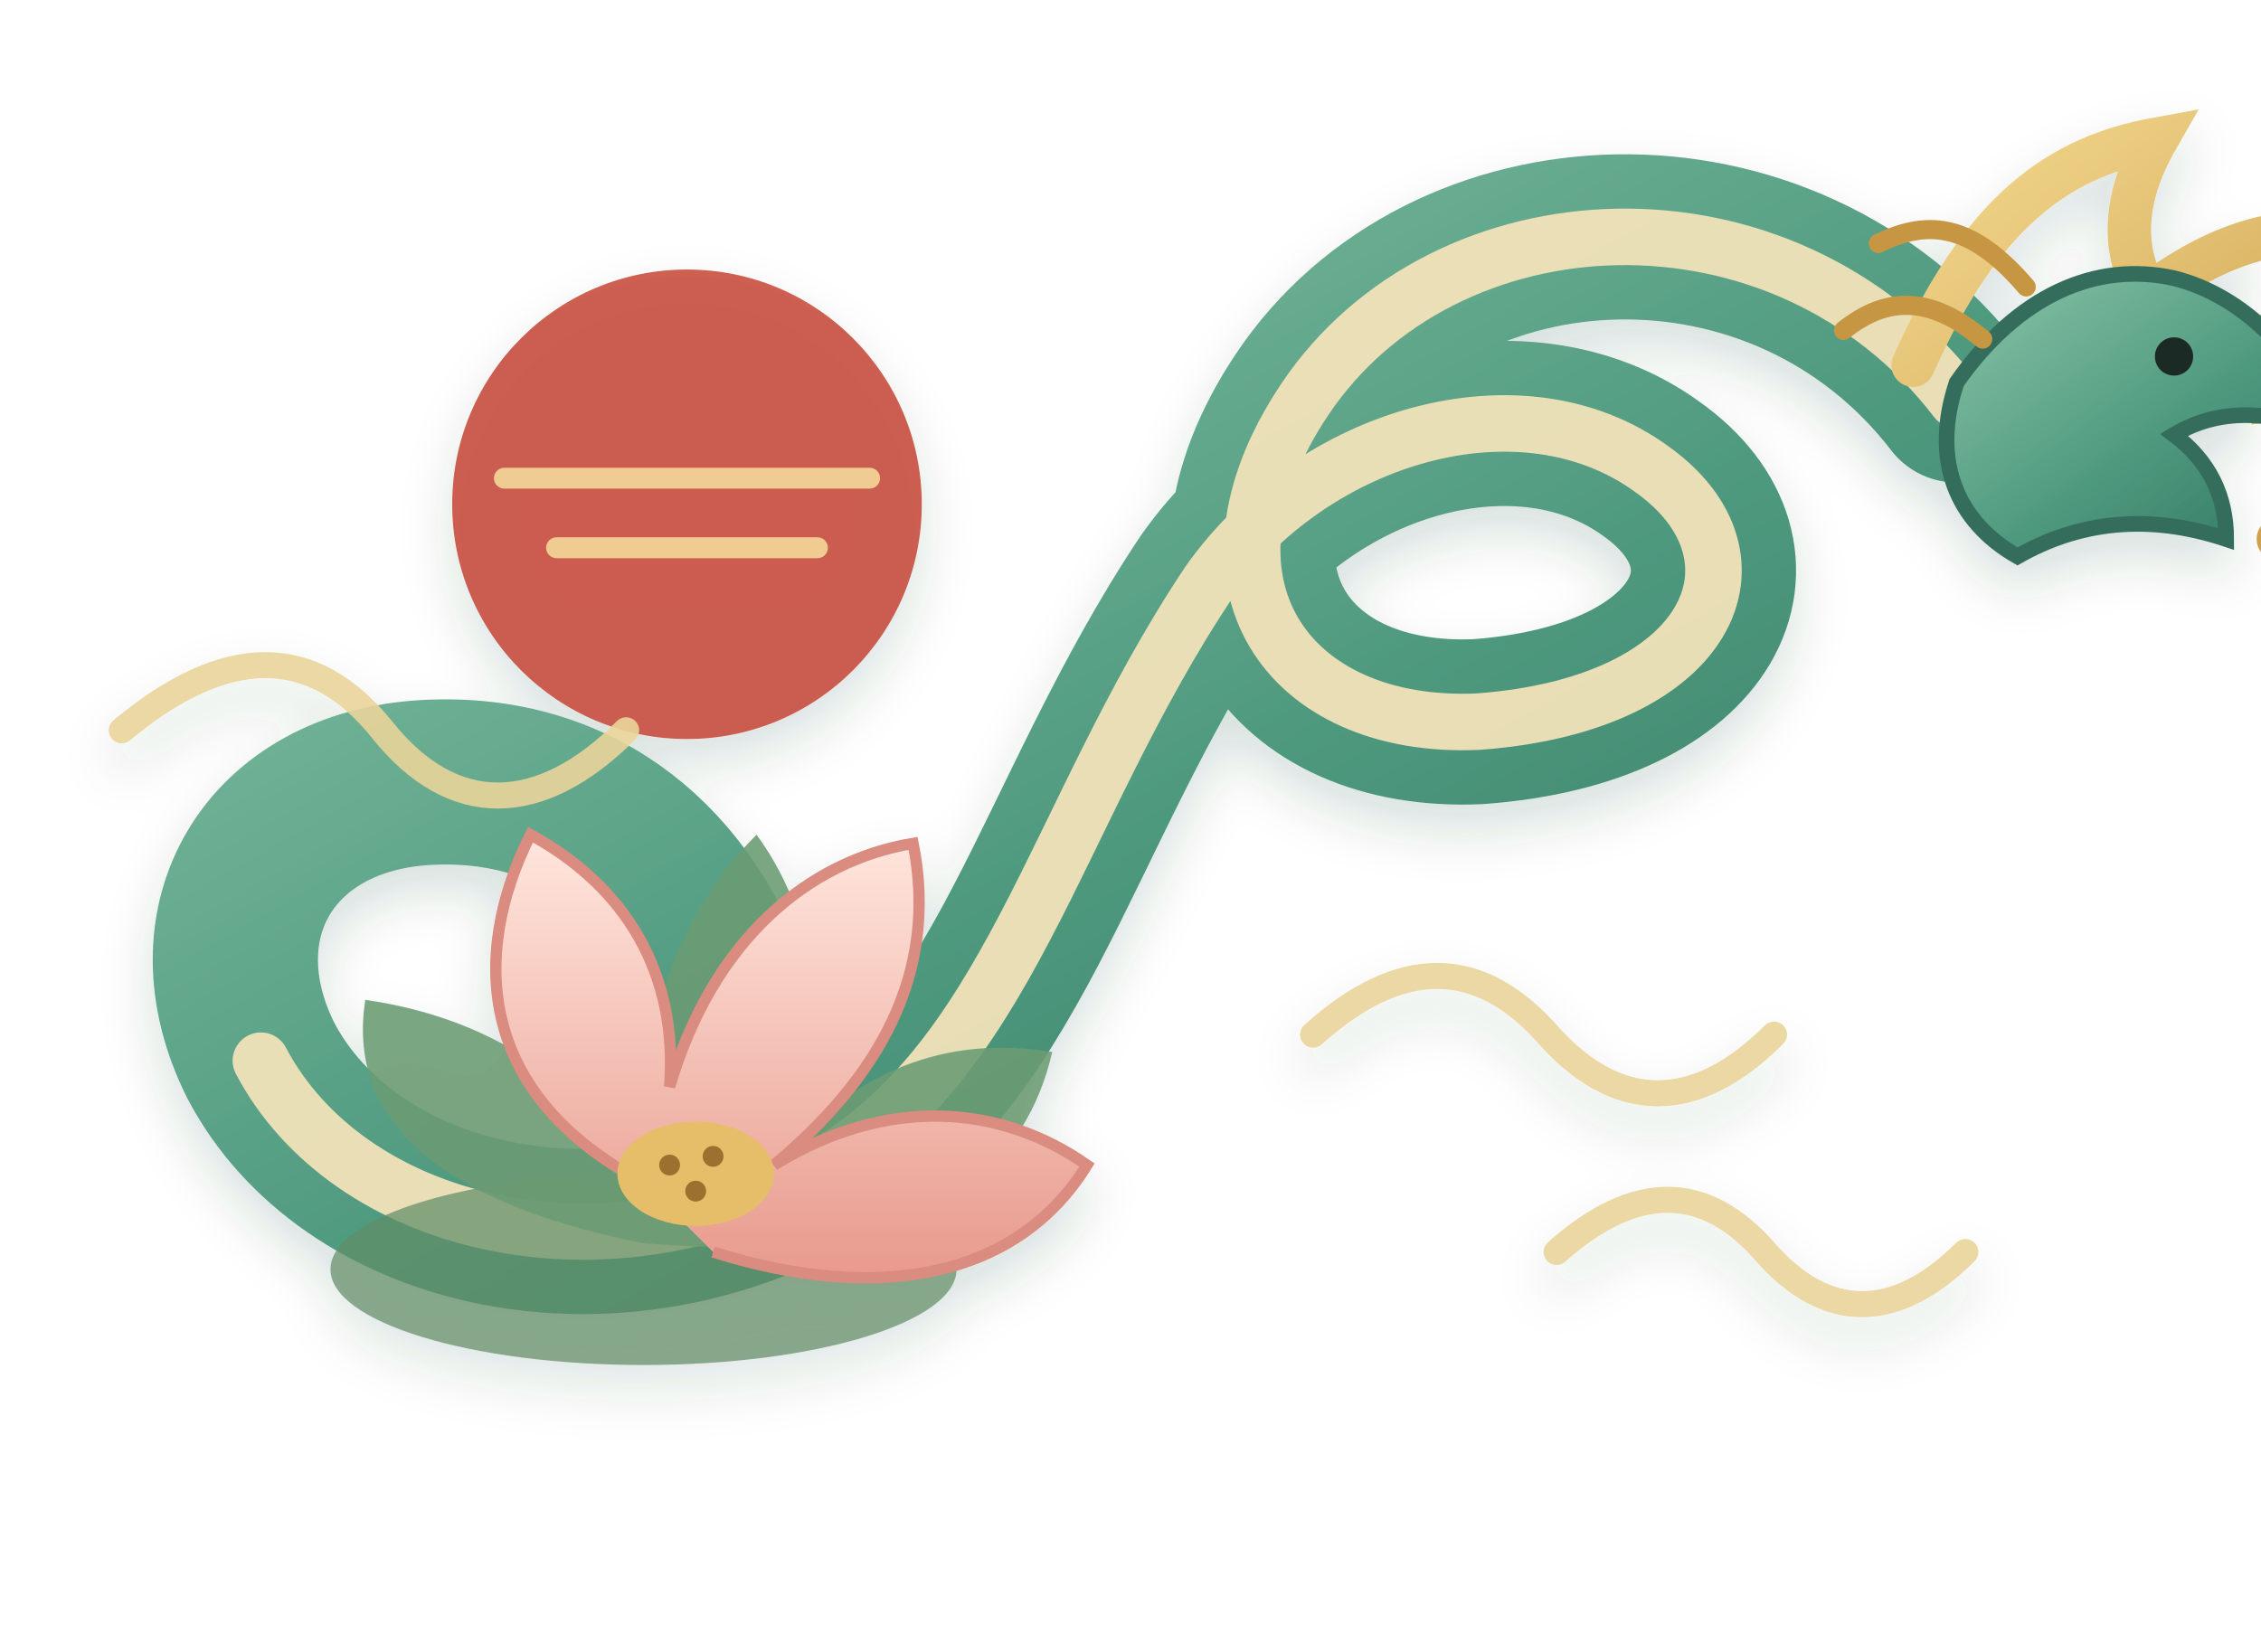
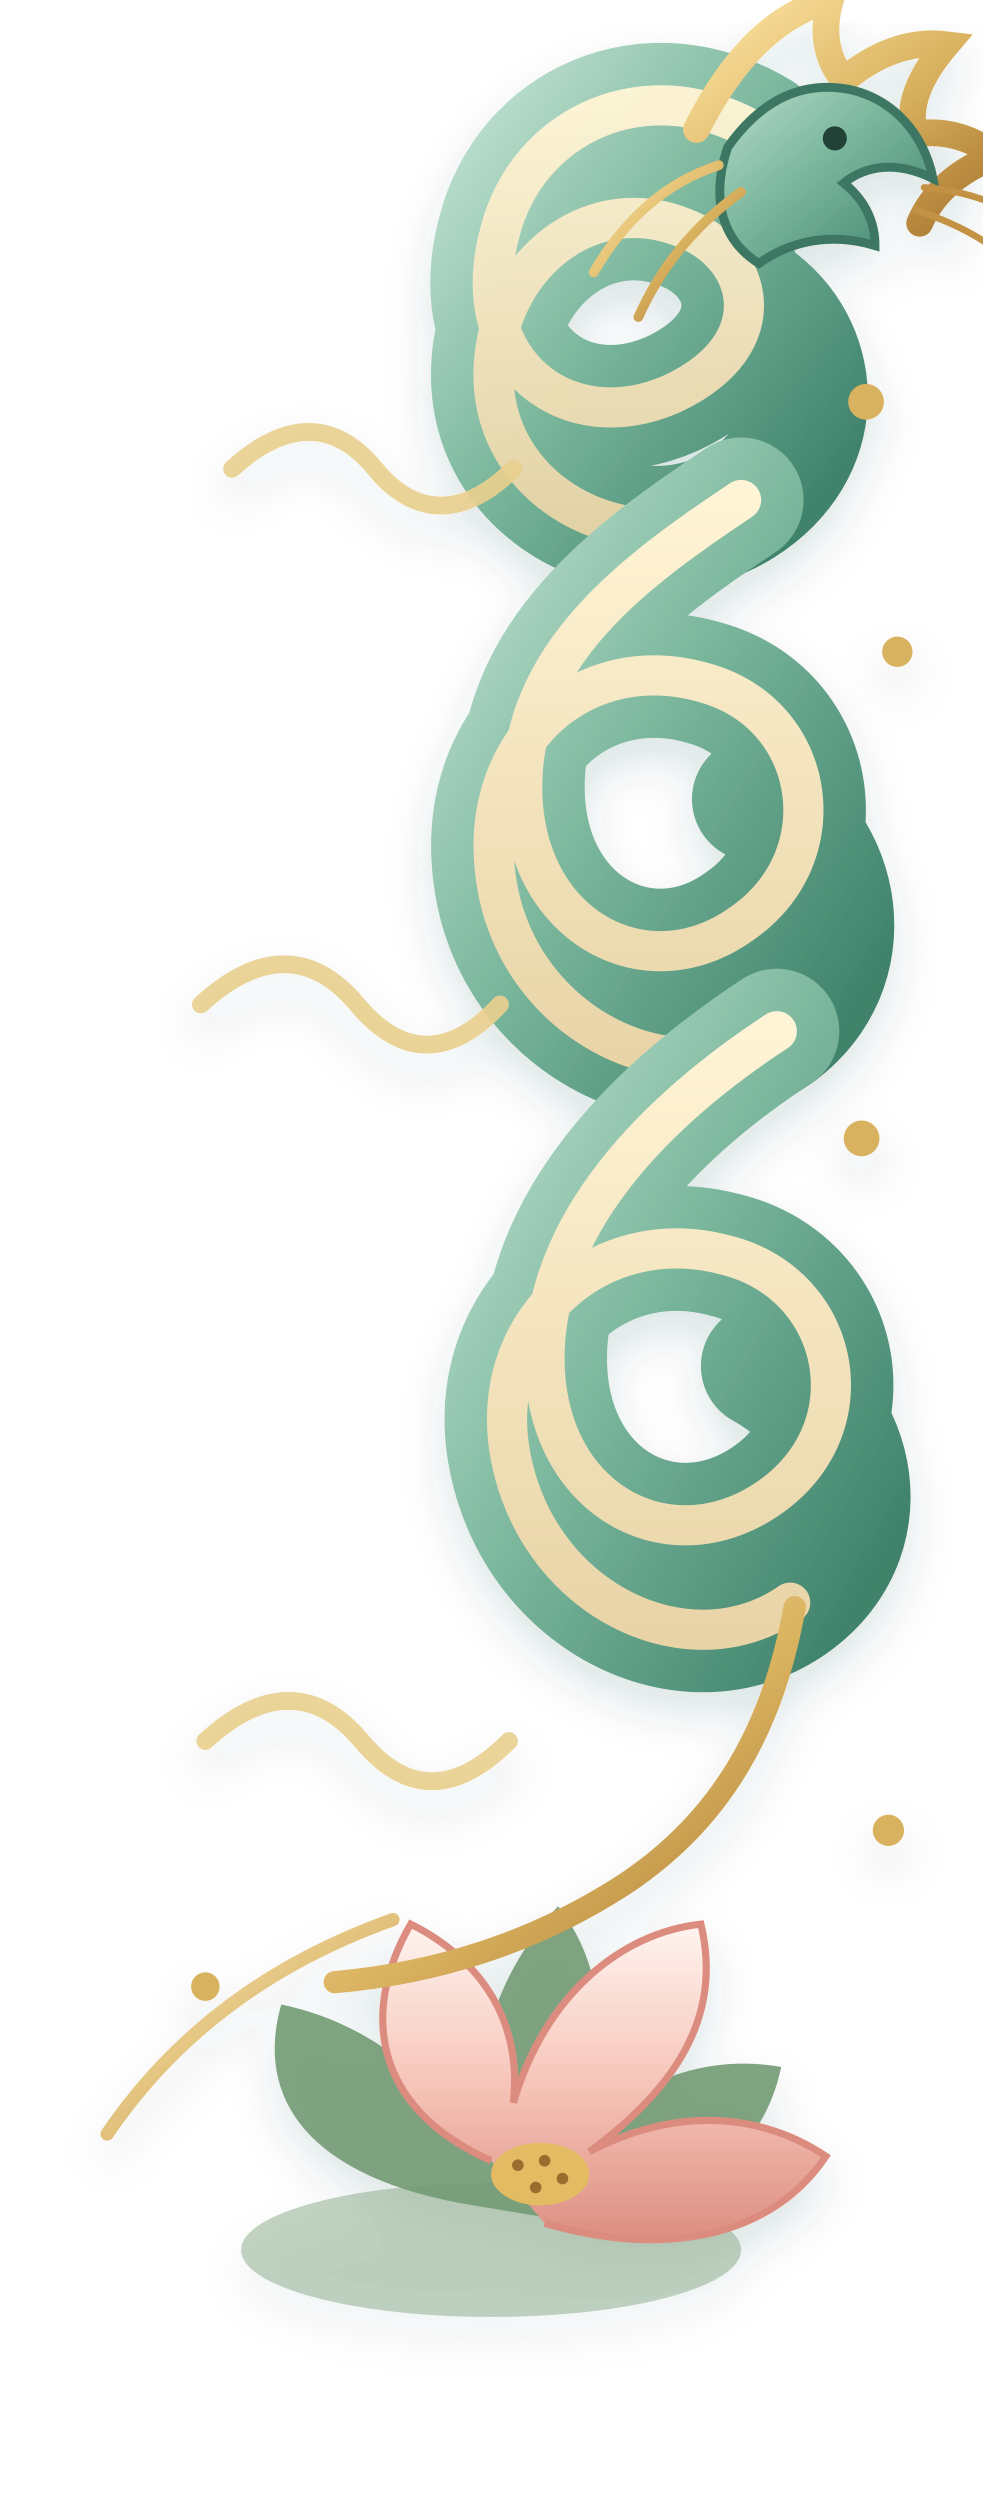
- <svg xmlns="http://www.w3.org/2000/svg" viewBox="0 0 260 190" width="260" height="190" role="img" aria-label="Vietnamese dragon and lotus">
+ <svg xmlns="http://www.w3.org/2000/svg" viewBox="0 0 220 560" width="220" height="560" role="img" aria-label="Jade dragon and lotus ornament">
  <defs>
    <linearGradient id="jade" x1="0" y1="0" x2="1" y2="1">
-       <stop offset="0" stop-color="#8bc5a9" />
-       <stop offset=".55" stop-color="#4f9a7f" />
-       <stop offset="1" stop-color="#2f745f" />
+       <stop offset="0" stop-color="#b8dccb" />
+       <stop offset=".45" stop-color="#79b69c" />
+       <stop offset="1" stop-color="#3f826b" />
+     </linearGradient>
+     <linearGradient id="belly" x1="0" y1="0" x2="0" y2="1">
+       <stop offset="0" stop-color="#fff4d5" />
+       <stop offset="1" stop-color="#e8d4a7" />
    </linearGradient>
    <linearGradient id="gold" x1="0" y1="0" x2="1" y2="1">
-       <stop offset="0" stop-color="#f3d98f" />
-       <stop offset="1" stop-color="#c79643" />
+       <stop offset="0" stop-color="#ffe6a6" />
+       <stop offset=".55" stop-color="#d9b25f" />
+       <stop offset="1" stop-color="#a8752f" />
    </linearGradient>
-     <linearGradient id="lotus" x1="0" y1="0" x2="0" y2="1">
-       <stop offset="0" stop-color="#ffe6dd" />
-       <stop offset="1" stop-color="#e89a8d" />
+     <linearGradient id="pink" x1="0" y1="0" x2="0" y2="1">
+       <stop offset="0" stop-color="#fff4ef" />
+       <stop offset=".52" stop-color="#f6c3b7" />
+       <stop offset="1" stop-color="#dd8e82" />
    </linearGradient>
-     <filter id="soft" x="-30%" y="-30%" width="160%" height="160%">
-       <feDropShadow dx="0" dy="3" stdDeviation="3" flood-color="#173d31" flood-opacity=".16" />
+     <filter id="shadow" x="-40%" y="-30%" width="180%" height="170%">
+       <feDropShadow dx="0" dy="5" stdDeviation="5" flood-color="#23493c" flood-opacity=".14" />
    </filter>
  </defs>
-   <g filter="url(#soft)">
-     <circle cx="79" cy="58" r="27" fill="#c95543" opacity=".93" />
-     <path d="M58 55h42M64 63h30" stroke="#f4d79a" stroke-width="2.4" stroke-linecap="round" opacity=".9" />
-     <path d="M225 46              C205 20 166 22 150 46              C136 67 148 84 170 83              C197 81 204 64 190 54              C175 43 151 50 139 67              C121 94 116 123 93 135              C69 148 40 141 30 122              C22 106 31 91 49 90              C67 89 79 100 84 115" fill="none" stroke="url(#jade)" stroke-width="19" stroke-linecap="round" />
-     <path d="M225 46              C205 20 166 22 150 46              C136 67 148 84 170 83              C197 81 204 64 190 54              C175 43 151 50 139 67              C121 94 116 123 93 135              C69 148 40 141 30 122" fill="none" stroke="#f0e2b9" stroke-width="6.5" stroke-linecap="round" opacity=".95" />
-     <g transform="translate(220 42)">
-       <path d="M0 0c8-18 17-24 28-26-4 7-4 13-1 18 8-6 15-8 22-7-6 7-9 13-8 19 7-1 13 0 18 4-8 3-14 7-17 12" fill="none" stroke="url(#gold)" stroke-width="5" stroke-linecap="round" />
-       <path d="M5 2c7-10 16-14 25-12 8 2 15 9 18 18-7-3-13-3-18 0 4 3 6 7 6 12-9-3-17-2-24 2-7-4-10-11-7-20z" fill="url(#jade)" stroke="#356d5b" stroke-width="1.8" />
-       <circle cx="30" cy="-1" r="2.2" fill="#1f2b25" />
-       <path d="M47 8c10 0 17 3 22 8M45 12c12 3 18 7 22 13" fill="none" stroke="#c79643" stroke-width="1.4" stroke-linecap="round" />
-       <path d="M8 -3C2-8-3-8-8-4M13 -9C7-16 2-17-4-14" fill="none" stroke="#c79643" stroke-width="2.2" stroke-linecap="round" />
+   <g filter="url(#shadow)">
+     <path d="M170 30              C145 15 118 28 112 52              C104 81 127 99 151 88              C174 77 169 57 153 51              C133 43 114 58 111 78              C106 110 142 128 166 113              C185 101 184 79 170 68" fill="none" stroke="url(#jade)" stroke-width="28" stroke-linecap="round" />
+     <path d="M170 30              C145 15 118 28 112 52              C104 81 127 99 151 88              C174 77 169 57 153 51              C133 43 114 58 111 78              C106 110 142 128 166 113" fill="none" stroke="url(#belly)" stroke-width="9" stroke-linecap="round" opacity=".95" />
+     <path d="M166 112              C142 128 116 147 117 178              C118 208 145 222 166 207              C188 192 183 160 158 153              C131 145 107 166 111 196              C115 229 151 247 174 231              C193 217 189 190 169 179" fill="none" stroke="url(#jade)" stroke-width="28" stroke-linecap="round" />
+     <path d="M166 112              C142 128 116 147 117 178              C118 208 145 222 166 207              C188 192 183 160 158 153              C131 145 107 166 111 196              C115 229 151 247 174 231" fill="none" stroke="url(#belly)" stroke-width="9" stroke-linecap="round" />
+     <path d="M174 231              C148 248 121 274 122 306              C123 337 151 351 173 335              C195 319 188 287 162 281              C135 274 110 295 114 324              C119 358 154 375 177 359              C197 345 193 318 171 306" fill="none" stroke="url(#jade)" stroke-width="28" stroke-linecap="round" />
+     <path d="M174 231              C148 248 121 274 122 306              C123 337 151 351 173 335              C195 319 188 287 162 281              C135 274 110 295 114 324              C119 358 154 375 177 359" fill="none" stroke="url(#belly)" stroke-width="9" stroke-linecap="round" />
+     <g transform="translate(164 25)">
+       <path d="M-8 4c8-16 18-26 30-29-2 7-1 13 3 18 7-6 15-9 23-8-6 7-9 14-7 20 7-1 13 1 18 5-8 3-14 8-17 15" fill="none" stroke="url(#gold)" stroke-width="6" stroke-linecap="round" />
+       <path d="M-1 8c7-10 16-15 27-13 10 2 17 10 19 20-8-4-15-3-20 1 5 4 7 9 7 14-10-3-19-1-26 4-8-5-11-14-7-26z" fill="url(#jade)" stroke="#3d7764" stroke-width="2" />
+       <path d="M-3 12c-12 4-21 12-28 24M2 18c-11 8-18 17-23 28" fill="none" stroke="url(#gold)" stroke-width="2.2" stroke-linecap="round" />
+       <circle cx="23" cy="6" r="2.7" fill="#214238" />
+       <path d="M43 17c12 1 21 5 27 12M41 22c12 4 20 9 25 16" fill="none" stroke="#c39245" stroke-width="1.5" stroke-linecap="round" />
    </g>
-     <g transform="translate(74 126)">
-       <ellipse cx="0" cy="20" rx="36" ry="11" fill="#5f8d68" opacity=".72" />
-       <path d="M0 17C-25 12-34 2-32-11-18-9-7-2 0 10-1-6 3-20 13-30 21-19 21-6 15 8 24-3 35-7 47-5 44 8 34 16 16 18" fill="#6b9b72" opacity=".88" />
-       <path d="M0 10C-19 0-20-16-13-30-2-24 4-14 3-1 8-18 19-27 31-29 34-14 27-2 15 8 28 0 41 1 51 8 43 21 27 24 8 18" fill="url(#lotus)" stroke="#d98c7f" stroke-width="1.3" />
-       <ellipse cx="6" cy="9" rx="9" ry="6" fill="#e6bd67" />
-       <circle cx="3" cy="8" r="1.2" fill="#9c6f2d" />
-       <circle cx="8" cy="7" r="1.2" fill="#9c6f2d" />
-       <circle cx="6" cy="11" r="1.2" fill="#9c6f2d" />
+     <g fill="none" stroke="#e8cf8f" stroke-width="4" stroke-linecap="round" opacity=".92">
+       <path d="M52 105c12-11 23-11 32 0 9 11 20 11 31 0" />
+       <path d="M45 225c13-12 25-12 35 0 10 12 21 12 32 0" />
+       <path d="M46 390c13-12 25-12 35 0 10 12 21 12 33 0" />
    </g>
-     <g fill="none" stroke="#e9d49a" stroke-width="3" stroke-linecap="round" opacity=".9">
-       <path d="M14 84c12-10 22-10 30 0 8 10 18 10 28 0" />
-       <path d="M151 119c10-9 19-9 27 0 8 9 17 9 26 0" />
-       <path d="M179 144c9-8 17-8 24 0 7 8 15 8 23 0" />
+     <g transform="translate(110 470)">
+       <ellipse cx="0" cy="34" rx="56" ry="15" fill="#6f9570" opacity=".42" />
+       <path d="M-4 24C-41 18-53 0-47-21-28-17-12-5-3 13-5-8 1-28 15-43 26-29 27-10 18 11 31-4 48-10 65-7 61 12 46 24 20 28" fill="#729a73" opacity=".9" />
+       <path d="M0 14C-27 2-29-20-18-39-2-31 7-17 5 1 12-23 29-37 47-39 52-18 41-2 22 12 41 2 60 3 75 13 63 31 39 36 12 28" fill="url(#pink)" stroke="#dc8c7f" stroke-width="1.6" />
+       <ellipse cx="11" cy="17" rx="11" ry="7" fill="#e3bb64" />
+       <g fill="#9b6c2e">
+         <circle cx="6" cy="15" r="1.3" />
+         <circle cx="12" cy="14" r="1.3" />
+         <circle cx="16" cy="18" r="1.3" />
+         <circle cx="10" cy="20" r="1.3" />
+       </g>
+     </g>
+     <path d="M178 360c-5 28-17 48-38 62-20 13-42 20-65 22" fill="none" stroke="url(#gold)" stroke-width="5" stroke-linecap="round" />
+     <path d="M88 430c-28 10-49 26-64 48" fill="none" stroke="url(#gold)" stroke-width="3" stroke-linecap="round" opacity=".85" />
+     <g fill="#d9b25f">
+       <circle cx="194" cy="90" r="4" />
+       <circle cx="201" cy="146" r="3.4" />
+       <circle cx="193" cy="255" r="4" />
+       <circle cx="199" cy="410" r="3.5" />
+       <circle cx="46" cy="445" r="3.2" />
    </g>
  </g>
</svg>
